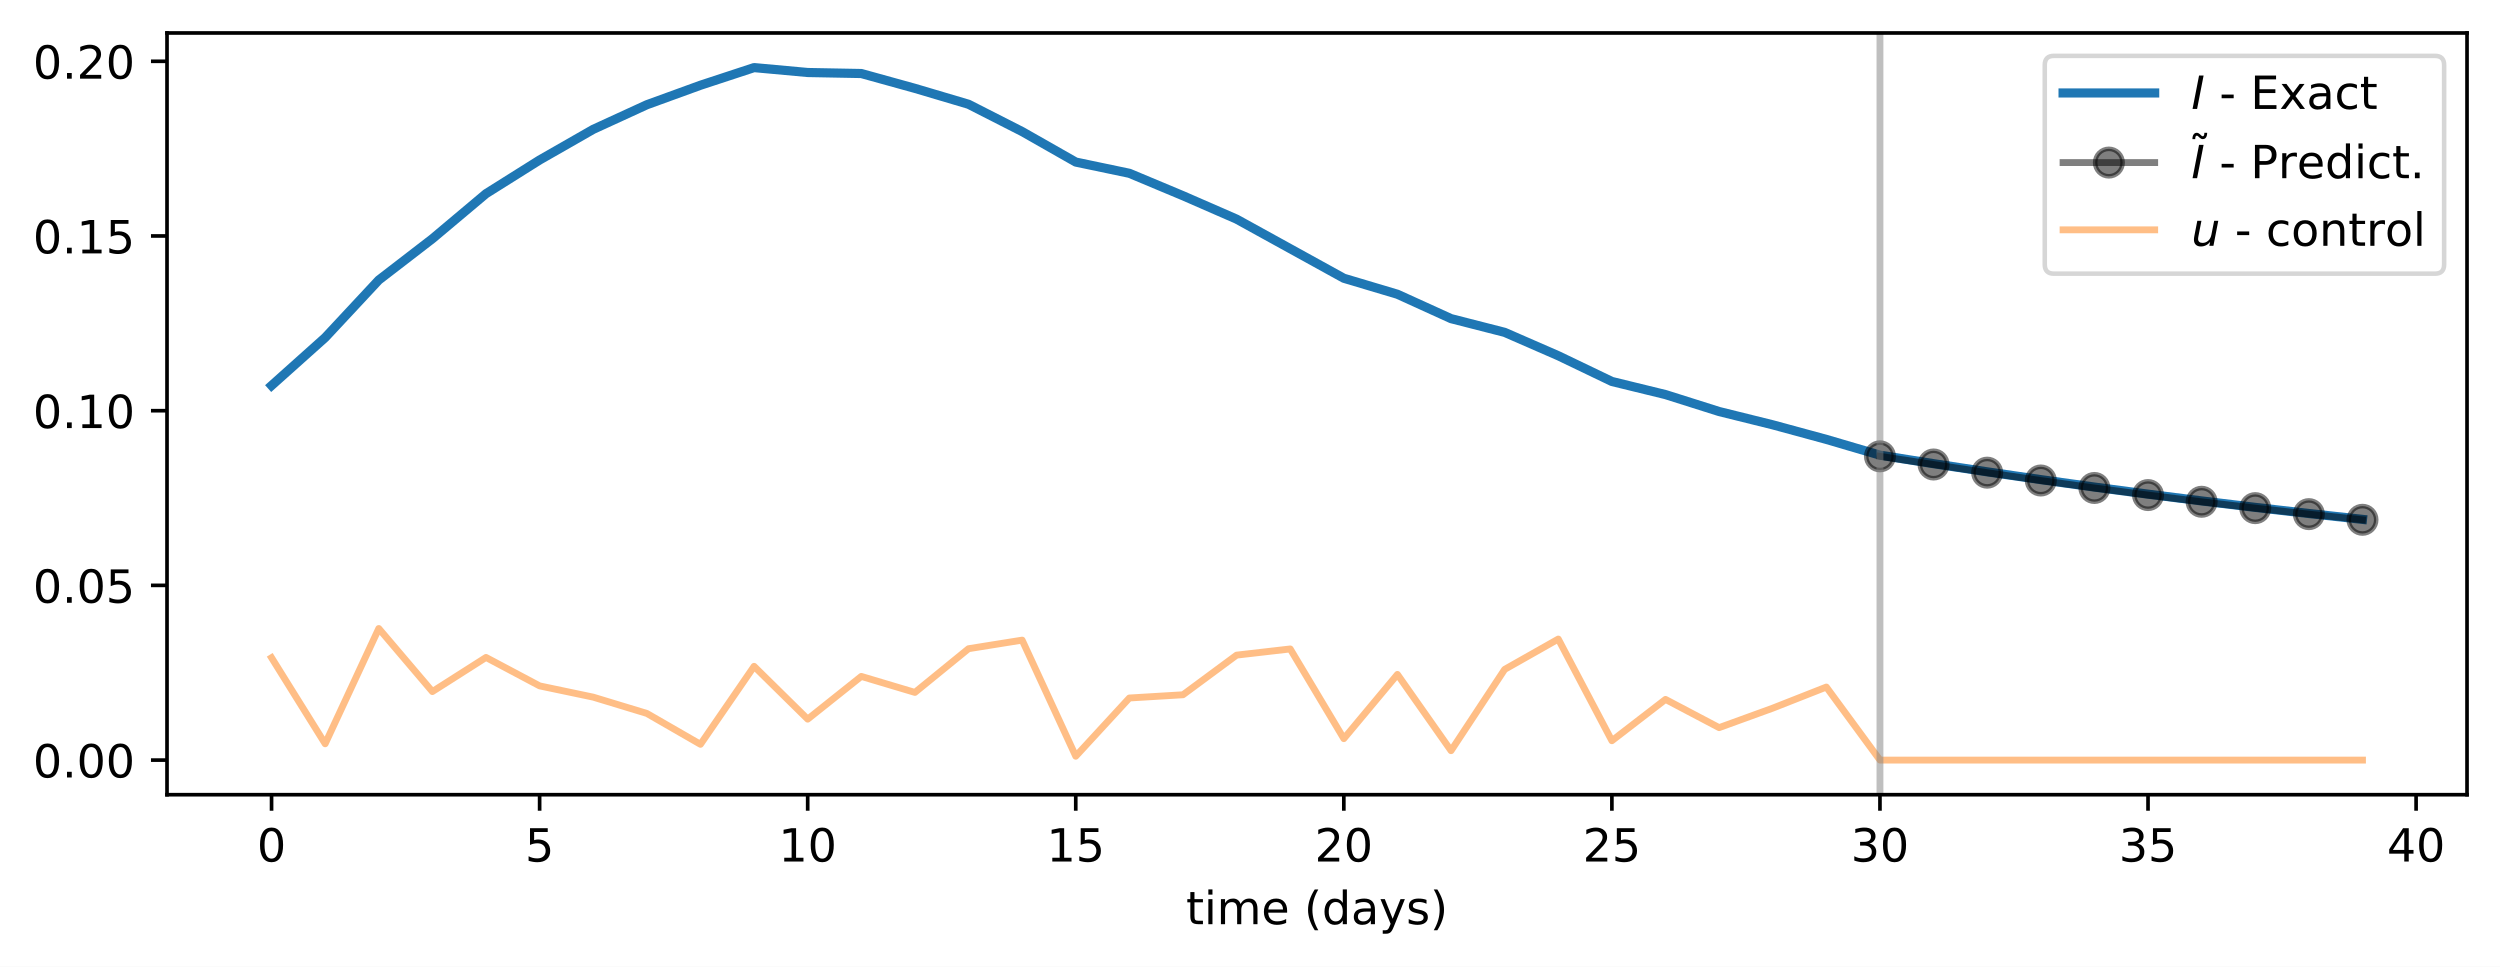
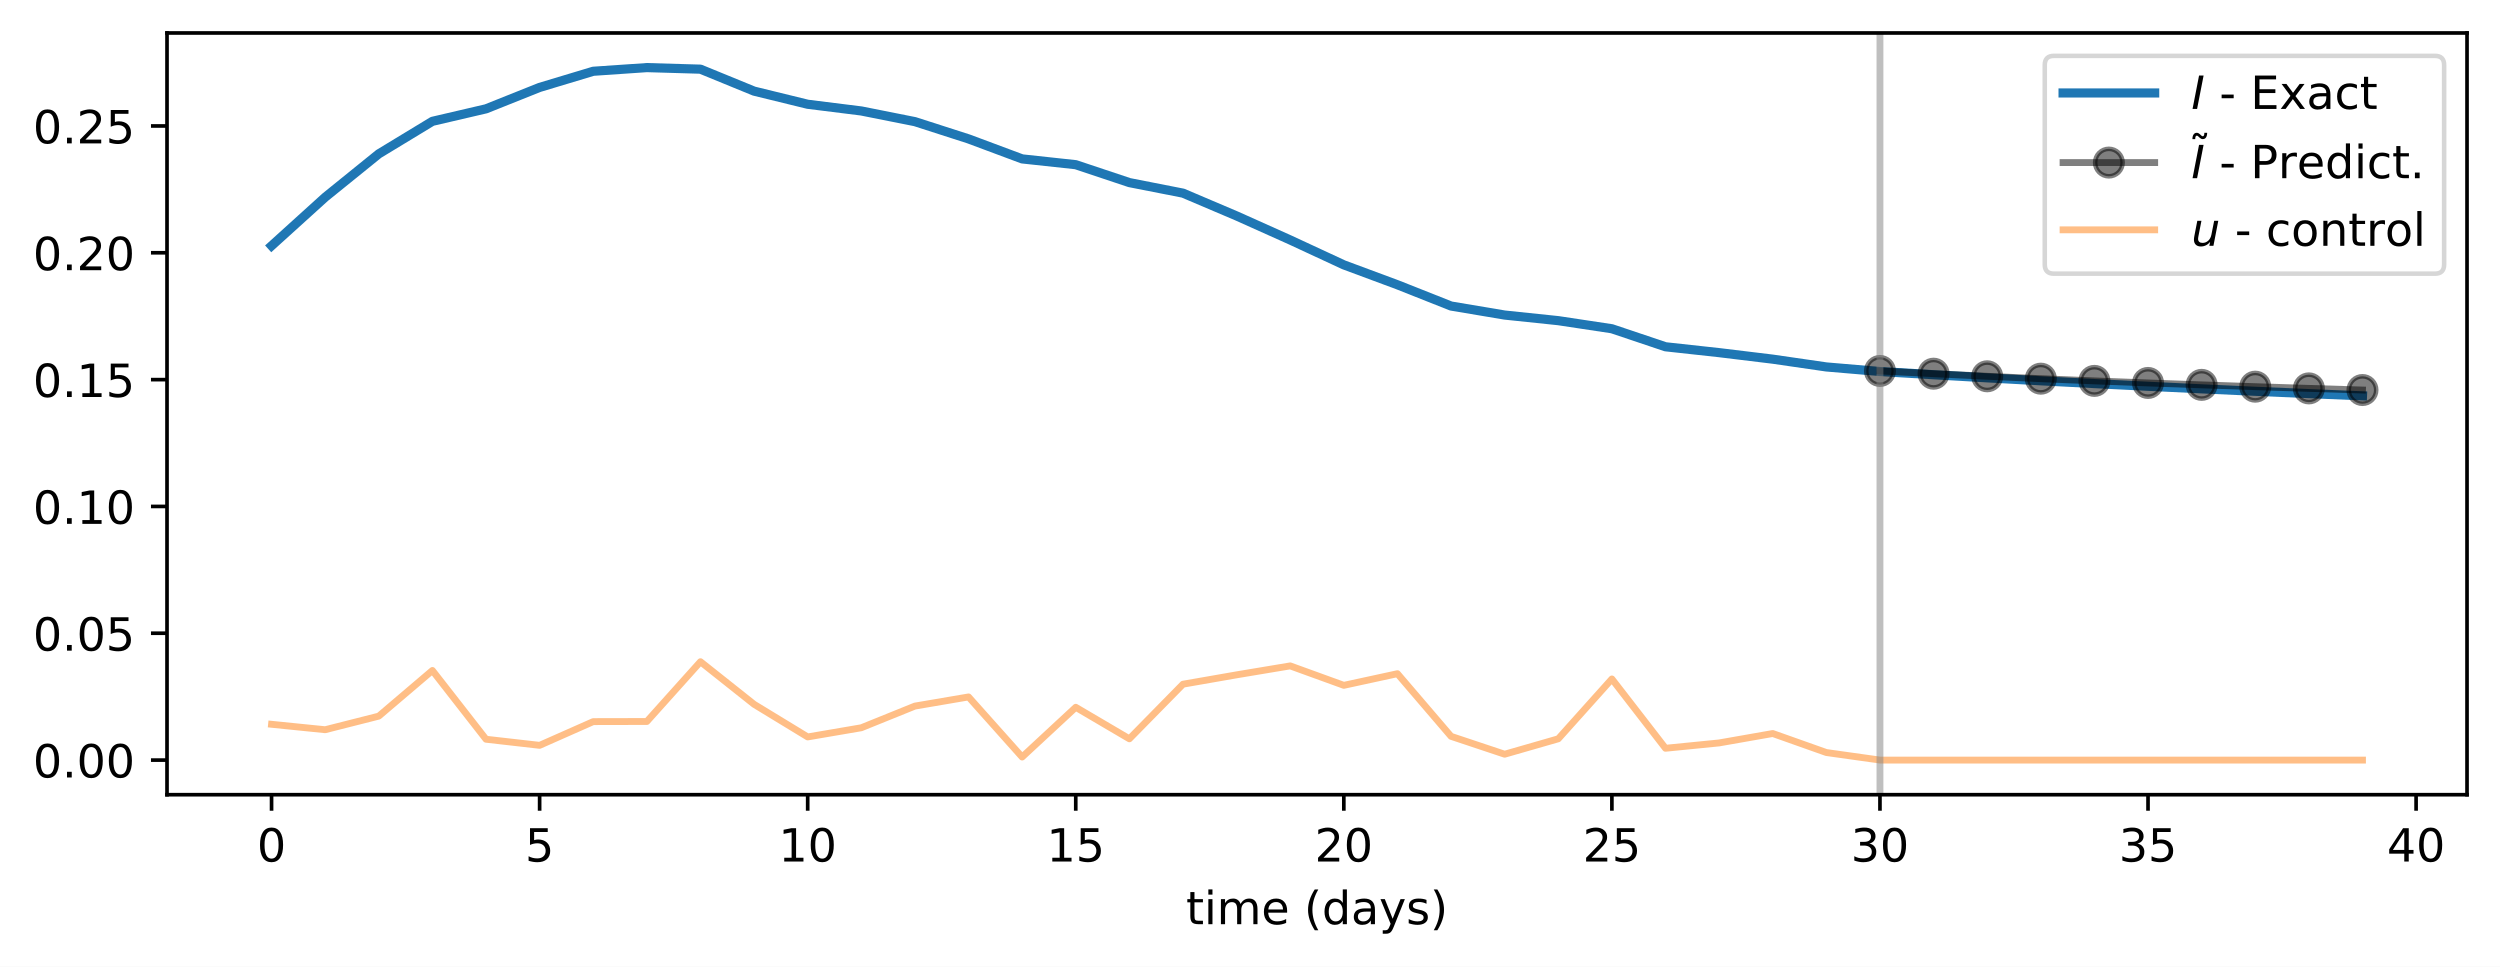
<svg xmlns="http://www.w3.org/2000/svg" xmlns:xlink="http://www.w3.org/1999/xlink" width="545.866pt" height="211.076pt" viewBox="0 0 545.866 211.076" version="1.1">
  <defs>
    <style type="text/css">*{stroke-linejoin: round; stroke-linecap: butt}</style>
  </defs>
  <g id="figure_1">
    <g id="patch_1">
      <path d="M 0 211.076  L 545.866 211.076  L 545.866 0  L 0 0  z " style="fill: #ffffff" />
    </g>
    <g id="axes_1">
      <g id="patch_2">
        <path d="M 36.466 173.52  L 538.666 173.52  L 538.666 7.2  L 36.466 7.2  z " style="fill: #ffffff" />
      </g>
      <g id="matplotlib.axis_1">
        <g id="xtick_1">
          <g id="line2d_1">
            <defs>
-               <path id="m38fe700d56" d="M 0 0  L 0 3.5  " style="stroke: #000000; stroke-width: 0.8" />
-             </defs>
-             <g>
-               <use xlink:href="#m38fe700d56" x="59.293" y="173.52" style="stroke: #000000; stroke-width: 0.8" />
+               <path id="mcc7c2ab231" d="M 0 0  L 0 3.5  " style="stroke: #000000; stroke-width: 0.8" />
+             </defs>
+             <g>
+               <use xlink:href="#mcc7c2ab231" x="59.293" y="173.52" style="stroke: #000000; stroke-width: 0.8" />
            </g>
          </g>
          <g id="text_1">
            <g transform="translate(56.11165 188.1184) scale(0.1 -0.1)">
              <defs>
                <path id="DejaVuSans-30" d="M 2034 4250  Q 1547 4250 1301 3770  Q 1056 3291 1056 2328  Q 1056 1369 1301 889  Q 1547 409 2034 409  Q 2525 409 2770 889  Q 3016 1369 3016 2328  Q 3016 3291 2770 3770  Q 2525 4250 2034 4250  z M 2034 4750  Q 2819 4750 3233 4129  Q 3647 3509 3647 2328  Q 3647 1150 3233 529  Q 2819 -91 2034 -91  Q 1250 -91 836 529  Q 422 1150 422 2328  Q 422 3509 836 4129  Q 1250 4750 2034 4750  z " transform="scale(0.015625)" />
              </defs>
              <use xlink:href="#DejaVuSans-30" />
            </g>
          </g>
        </g>
        <g id="xtick_2">
          <g id="line2d_2">
            <g>
-               <use xlink:href="#m38fe700d56" x="117.824" y="173.52" style="stroke: #000000; stroke-width: 0.8" />
+               <use xlink:href="#mcc7c2ab231" x="117.824" y="173.52" style="stroke: #000000; stroke-width: 0.8" />
            </g>
          </g>
          <g id="text_2">
            <g transform="translate(114.6431 188.1184) scale(0.1 -0.1)">
              <defs>
                <path id="DejaVuSans-35" d="M 691 4666  L 3169 4666  L 3169 4134  L 1269 4134  L 1269 2991  Q 1406 3038 1543 3061  Q 1681 3084 1819 3084  Q 2600 3084 3056 2656  Q 3513 2228 3513 1497  Q 3513 744 3044 326  Q 2575 -91 1722 -91  Q 1428 -91 1123 -41  Q 819 9 494 109  L 494 744  Q 775 591 1075 516  Q 1375 441 1709 441  Q 2250 441 2565 725  Q 2881 1009 2881 1497  Q 2881 1984 2565 2268  Q 2250 2553 1709 2553  Q 1456 2553 1204 2497  Q 953 2441 691 2322  L 691 4666  z " transform="scale(0.015625)" />
              </defs>
              <use xlink:href="#DejaVuSans-35" />
            </g>
          </g>
        </g>
        <g id="xtick_3">
          <g id="line2d_3">
            <g>
-               <use xlink:href="#m38fe700d56" x="176.356" y="173.52" style="stroke: #000000; stroke-width: 0.8" />
+               <use xlink:href="#mcc7c2ab231" x="176.356" y="173.52" style="stroke: #000000; stroke-width: 0.8" />
            </g>
          </g>
          <g id="text_3">
            <g transform="translate(169.9933 188.1184) scale(0.1 -0.1)">
              <defs>
                <path id="DejaVuSans-31" d="M 794 531  L 1825 531  L 1825 4091  L 703 3866  L 703 4441  L 1819 4666  L 2450 4666  L 2450 531  L 3481 531  L 3481 0  L 794 0  L 794 531  z " transform="scale(0.015625)" />
              </defs>
              <use xlink:href="#DejaVuSans-31" />
              <use xlink:href="#DejaVuSans-30" x="63.623" />
            </g>
          </g>
        </g>
        <g id="xtick_4">
          <g id="line2d_4">
            <g>
-               <use xlink:href="#m38fe700d56" x="234.887" y="173.52" style="stroke: #000000; stroke-width: 0.8" />
+               <use xlink:href="#mcc7c2ab231" x="234.887" y="173.52" style="stroke: #000000; stroke-width: 0.8" />
            </g>
          </g>
          <g id="text_4">
            <g transform="translate(228.5248 188.1184) scale(0.1 -0.1)">
              <use xlink:href="#DejaVuSans-31" />
              <use xlink:href="#DejaVuSans-35" x="63.623" />
            </g>
          </g>
        </g>
        <g id="xtick_5">
          <g id="line2d_5">
            <g>
-               <use xlink:href="#m38fe700d56" x="293.419" y="173.52" style="stroke: #000000; stroke-width: 0.8" />
+               <use xlink:href="#mcc7c2ab231" x="293.419" y="173.52" style="stroke: #000000; stroke-width: 0.8" />
            </g>
          </g>
          <g id="text_5">
            <g transform="translate(287.0563 188.1184) scale(0.1 -0.1)">
              <defs>
                <path id="DejaVuSans-32" d="M 1228 531  L 3431 531  L 3431 0  L 469 0  L 469 531  Q 828 903 1448 1529  Q 2069 2156 2228 2338  Q 2531 2678 2651 2914  Q 2772 3150 2772 3378  Q 2772 3750 2511 3984  Q 2250 4219 1831 4219  Q 1534 4219 1204 4116  Q 875 4013 500 3803  L 500 4441  Q 881 4594 1212 4672  Q 1544 4750 1819 4750  Q 2544 4750 2975 4387  Q 3406 4025 3406 3419  Q 3406 3131 3298 2873  Q 3191 2616 2906 2266  Q 2828 2175 2409 1742  Q 1991 1309 1228 531  z " transform="scale(0.015625)" />
              </defs>
              <use xlink:href="#DejaVuSans-32" />
              <use xlink:href="#DejaVuSans-30" x="63.623" />
            </g>
          </g>
        </g>
        <g id="xtick_6">
          <g id="line2d_6">
            <g>
-               <use xlink:href="#m38fe700d56" x="351.95" y="173.52" style="stroke: #000000; stroke-width: 0.8" />
+               <use xlink:href="#mcc7c2ab231" x="351.95" y="173.52" style="stroke: #000000; stroke-width: 0.8" />
            </g>
          </g>
          <g id="text_6">
            <g transform="translate(345.5877 188.1184) scale(0.1 -0.1)">
              <use xlink:href="#DejaVuSans-32" />
              <use xlink:href="#DejaVuSans-35" x="63.623" />
            </g>
          </g>
        </g>
        <g id="xtick_7">
          <g id="line2d_7">
            <g>
-               <use xlink:href="#m38fe700d56" x="410.482" y="173.52" style="stroke: #000000; stroke-width: 0.8" />
+               <use xlink:href="#mcc7c2ab231" x="410.482" y="173.52" style="stroke: #000000; stroke-width: 0.8" />
            </g>
          </g>
          <g id="text_7">
            <g transform="translate(404.1192 188.1184) scale(0.1 -0.1)">
              <defs>
                <path id="DejaVuSans-33" d="M 2597 2516  Q 3050 2419 3304 2112  Q 3559 1806 3559 1356  Q 3559 666 3084 287  Q 2609 -91 1734 -91  Q 1441 -91 1130 -33  Q 819 25 488 141  L 488 750  Q 750 597 1062 519  Q 1375 441 1716 441  Q 2309 441 2620 675  Q 2931 909 2931 1356  Q 2931 1769 2642 2001  Q 2353 2234 1838 2234  L 1294 2234  L 1294 2753  L 1863 2753  Q 2328 2753 2575 2939  Q 2822 3125 2822 3475  Q 2822 3834 2567 4026  Q 2313 4219 1838 4219  Q 1578 4219 1281 4162  Q 984 4106 628 3988  L 628 4550  Q 988 4650 1302 4700  Q 1616 4750 1894 4750  Q 2613 4750 3031 4423  Q 3450 4097 3450 3541  Q 3450 3153 3228 2886  Q 3006 2619 2597 2516  z " transform="scale(0.015625)" />
              </defs>
              <use xlink:href="#DejaVuSans-33" />
              <use xlink:href="#DejaVuSans-30" x="63.623" />
            </g>
          </g>
        </g>
        <g id="xtick_8">
          <g id="line2d_8">
            <g>
-               <use xlink:href="#m38fe700d56" x="469.013" y="173.52" style="stroke: #000000; stroke-width: 0.8" />
+               <use xlink:href="#mcc7c2ab231" x="469.013" y="173.52" style="stroke: #000000; stroke-width: 0.8" />
            </g>
          </g>
          <g id="text_8">
            <g transform="translate(462.6507 188.1184) scale(0.1 -0.1)">
              <use xlink:href="#DejaVuSans-33" />
              <use xlink:href="#DejaVuSans-35" x="63.623" />
            </g>
          </g>
        </g>
        <g id="xtick_9">
          <g id="line2d_9">
            <g>
-               <use xlink:href="#m38fe700d56" x="527.545" y="173.52" style="stroke: #000000; stroke-width: 0.8" />
+               <use xlink:href="#mcc7c2ab231" x="527.545" y="173.52" style="stroke: #000000; stroke-width: 0.8" />
            </g>
          </g>
          <g id="text_9">
            <g transform="translate(521.1821 188.1184) scale(0.1 -0.1)">
              <defs>
                <path id="DejaVuSans-34" d="M 2419 4116  L 825 1625  L 2419 1625  L 2419 4116  z M 2253 4666  L 3047 4666  L 3047 1625  L 3713 1625  L 3713 1100  L 3047 1100  L 3047 0  L 2419 0  L 2419 1100  L 313 1100  L 313 1709  L 2253 4666  z " transform="scale(0.015625)" />
              </defs>
              <use xlink:href="#DejaVuSans-34" />
              <use xlink:href="#DejaVuSans-30" x="63.623" />
            </g>
          </g>
        </g>
        <g id="text_10">
          <g transform="translate(258.9766 201.7966) scale(0.1 -0.1)">
            <defs>
              <path id="DejaVuSans-74" d="M 1172 4494  L 1172 3500  L 2356 3500  L 2356 3053  L 1172 3053  L 1172 1153  Q 1172 725 1289 603  Q 1406 481 1766 481  L 2356 481  L 2356 0  L 1766 0  Q 1100 0 847 248  Q 594 497 594 1153  L 594 3053  L 172 3053  L 172 3500  L 594 3500  L 594 4494  L 1172 4494  z " transform="scale(0.015625)" />
              <path id="DejaVuSans-69" d="M 603 3500  L 1178 3500  L 1178 0  L 603 0  L 603 3500  z M 603 4863  L 1178 4863  L 1178 4134  L 603 4134  L 603 4863  z " transform="scale(0.015625)" />
              <path id="DejaVuSans-6d" d="M 3328 2828  Q 3544 3216 3844 3400  Q 4144 3584 4550 3584  Q 5097 3584 5394 3201  Q 5691 2819 5691 2113  L 5691 0  L 5113 0  L 5113 2094  Q 5113 2597 4934 2840  Q 4756 3084 4391 3084  Q 3944 3084 3684 2787  Q 3425 2491 3425 1978  L 3425 0  L 2847 0  L 2847 2094  Q 2847 2600 2669 2842  Q 2491 3084 2119 3084  Q 1678 3084 1418 2786  Q 1159 2488 1159 1978  L 1159 0  L 581 0  L 581 3500  L 1159 3500  L 1159 2956  Q 1356 3278 1631 3431  Q 1906 3584 2284 3584  Q 2666 3584 2933 3390  Q 3200 3197 3328 2828  z " transform="scale(0.015625)" />
              <path id="DejaVuSans-65" d="M 3597 1894  L 3597 1613  L 953 1613  Q 991 1019 1311 708  Q 1631 397 2203 397  Q 2534 397 2845 478  Q 3156 559 3463 722  L 3463 178  Q 3153 47 2828 -22  Q 2503 -91 2169 -91  Q 1331 -91 842 396  Q 353 884 353 1716  Q 353 2575 817 3079  Q 1281 3584 2069 3584  Q 2775 3584 3186 3129  Q 3597 2675 3597 1894  z M 3022 2063  Q 3016 2534 2758 2815  Q 2500 3097 2075 3097  Q 1594 3097 1305 2825  Q 1016 2553 972 2059  L 3022 2063  z " transform="scale(0.015625)" />
              <path id="DejaVuSans-20" transform="scale(0.015625)" />
              <path id="DejaVuSans-28" d="M 1984 4856  Q 1566 4138 1362 3434  Q 1159 2731 1159 2009  Q 1159 1288 1364 580  Q 1569 -128 1984 -844  L 1484 -844  Q 1016 -109 783 600  Q 550 1309 550 2009  Q 550 2706 781 3412  Q 1013 4119 1484 4856  L 1984 4856  z " transform="scale(0.015625)" />
              <path id="DejaVuSans-64" d="M 2906 2969  L 2906 4863  L 3481 4863  L 3481 0  L 2906 0  L 2906 525  Q 2725 213 2448 61  Q 2172 -91 1784 -91  Q 1150 -91 751 415  Q 353 922 353 1747  Q 353 2572 751 3078  Q 1150 3584 1784 3584  Q 2172 3584 2448 3432  Q 2725 3281 2906 2969  z M 947 1747  Q 947 1113 1208 752  Q 1469 391 1925 391  Q 2381 391 2643 752  Q 2906 1113 2906 1747  Q 2906 2381 2643 2742  Q 2381 3103 1925 3103  Q 1469 3103 1208 2742  Q 947 2381 947 1747  z " transform="scale(0.015625)" />
              <path id="DejaVuSans-61" d="M 2194 1759  Q 1497 1759 1228 1600  Q 959 1441 959 1056  Q 959 750 1161 570  Q 1363 391 1709 391  Q 2188 391 2477 730  Q 2766 1069 2766 1631  L 2766 1759  L 2194 1759  z M 3341 1997  L 3341 0  L 2766 0  L 2766 531  Q 2569 213 2275 61  Q 1981 -91 1556 -91  Q 1019 -91 701 211  Q 384 513 384 1019  Q 384 1609 779 1909  Q 1175 2209 1959 2209  L 2766 2209  L 2766 2266  Q 2766 2663 2505 2880  Q 2244 3097 1772 3097  Q 1472 3097 1187 3025  Q 903 2953 641 2809  L 641 3341  Q 956 3463 1253 3523  Q 1550 3584 1831 3584  Q 2591 3584 2966 3190  Q 3341 2797 3341 1997  z " transform="scale(0.015625)" />
              <path id="DejaVuSans-79" d="M 2059 -325  Q 1816 -950 1584 -1140  Q 1353 -1331 966 -1331  L 506 -1331  L 506 -850  L 844 -850  Q 1081 -850 1212 -737  Q 1344 -625 1503 -206  L 1606 56  L 191 3500  L 800 3500  L 1894 763  L 2988 3500  L 3597 3500  L 2059 -325  z " transform="scale(0.015625)" />
              <path id="DejaVuSans-73" d="M 2834 3397  L 2834 2853  Q 2591 2978 2328 3040  Q 2066 3103 1784 3103  Q 1356 3103 1142 2972  Q 928 2841 928 2578  Q 928 2378 1081 2264  Q 1234 2150 1697 2047  L 1894 2003  Q 2506 1872 2764 1633  Q 3022 1394 3022 966  Q 3022 478 2636 193  Q 2250 -91 1575 -91  Q 1294 -91 989 -36  Q 684 19 347 128  L 347 722  Q 666 556 975 473  Q 1284 391 1588 391  Q 1994 391 2212 530  Q 2431 669 2431 922  Q 2431 1156 2273 1281  Q 2116 1406 1581 1522  L 1381 1569  Q 847 1681 609 1914  Q 372 2147 372 2553  Q 372 3047 722 3315  Q 1072 3584 1716 3584  Q 2034 3584 2315 3537  Q 2597 3491 2834 3397  z " transform="scale(0.015625)" />
              <path id="DejaVuSans-29" d="M 513 4856  L 1013 4856  Q 1481 4119 1714 3412  Q 1947 2706 1947 2009  Q 1947 1309 1714 600  Q 1481 -109 1013 -844  L 513 -844  Q 928 -128 1133 580  Q 1338 1288 1338 2009  Q 1338 2731 1133 3434  Q 928 4138 513 4856  z " transform="scale(0.015625)" />
            </defs>
            <use xlink:href="#DejaVuSans-74" />
            <use xlink:href="#DejaVuSans-69" x="39.209" />
            <use xlink:href="#DejaVuSans-6d" x="66.992" />
            <use xlink:href="#DejaVuSans-65" x="164.404" />
            <use xlink:href="#DejaVuSans-20" x="225.928" />
            <use xlink:href="#DejaVuSans-28" x="257.715" />
            <use xlink:href="#DejaVuSans-64" x="296.729" />
            <use xlink:href="#DejaVuSans-61" x="360.205" />
            <use xlink:href="#DejaVuSans-79" x="421.484" />
            <use xlink:href="#DejaVuSans-73" x="480.664" />
            <use xlink:href="#DejaVuSans-29" x="532.764" />
          </g>
        </g>
      </g>
      <g id="matplotlib.axis_2">
        <g id="ytick_1">
          <g id="line2d_10">
            <defs>
-               <path id="m50265e784d" d="M 0 0  L -3.5 0  " style="stroke: #000000; stroke-width: 0.8" />
-             </defs>
-             <g>
-               <use xlink:href="#m50265e784d" x="36.466" y="165.96" style="stroke: #000000; stroke-width: 0.8" />
+               <path id="m42c2dcf21f" d="M 0 0  L -3.5 0  " style="stroke: #000000; stroke-width: 0.8" />
+             </defs>
+             <g>
+               <use xlink:href="#m42c2dcf21f" x="36.466" y="165.96" style="stroke: #000000; stroke-width: 0.8" />
            </g>
          </g>
          <g id="text_11">
            <g transform="translate(7.2 169.7592) scale(0.1 -0.1)">
              <defs>
                <path id="DejaVuSans-2e" d="M 684 794  L 1344 794  L 1344 0  L 684 0  L 684 794  z " transform="scale(0.015625)" />
              </defs>
              <use xlink:href="#DejaVuSans-30" />
              <use xlink:href="#DejaVuSans-2e" x="63.623" />
              <use xlink:href="#DejaVuSans-30" x="95.41" />
              <use xlink:href="#DejaVuSans-30" x="159.033" />
            </g>
          </g>
        </g>
        <g id="ytick_2">
          <g id="line2d_11">
            <g>
-               <use xlink:href="#m50265e784d" x="36.466" y="127.815" style="stroke: #000000; stroke-width: 0.8" />
+               <use xlink:href="#m42c2dcf21f" x="36.466" y="138.269" style="stroke: #000000; stroke-width: 0.8" />
            </g>
          </g>
          <g id="text_12">
-             <g transform="translate(7.2 131.6146) scale(0.1 -0.1)">
+             <g transform="translate(7.2 142.0684) scale(0.1 -0.1)">
              <use xlink:href="#DejaVuSans-30" />
              <use xlink:href="#DejaVuSans-2e" x="63.623" />
              <use xlink:href="#DejaVuSans-30" x="95.41" />
              <use xlink:href="#DejaVuSans-35" x="159.033" />
            </g>
          </g>
        </g>
        <g id="ytick_3">
          <g id="line2d_12">
            <g>
-               <use xlink:href="#m50265e784d" x="36.466" y="89.671" style="stroke: #000000; stroke-width: 0.8" />
+               <use xlink:href="#m42c2dcf21f" x="36.466" y="110.578" style="stroke: #000000; stroke-width: 0.8" />
            </g>
          </g>
          <g id="text_13">
-             <g transform="translate(7.2 93.47005) scale(0.1 -0.1)">
+             <g transform="translate(7.2 114.3775) scale(0.1 -0.1)">
              <use xlink:href="#DejaVuSans-30" />
              <use xlink:href="#DejaVuSans-2e" x="63.623" />
              <use xlink:href="#DejaVuSans-31" x="95.41" />
              <use xlink:href="#DejaVuSans-30" x="159.033" />
            </g>
          </g>
        </g>
        <g id="ytick_4">
          <g id="line2d_13">
            <g>
-               <use xlink:href="#m50265e784d" x="36.466" y="51.526" style="stroke: #000000; stroke-width: 0.8" />
+               <use xlink:href="#m42c2dcf21f" x="36.466" y="82.887" style="stroke: #000000; stroke-width: 0.8" />
            </g>
          </g>
          <g id="text_14">
-             <g transform="translate(7.2 55.32547) scale(0.1 -0.1)">
+             <g transform="translate(7.2 86.68668) scale(0.1 -0.1)">
              <use xlink:href="#DejaVuSans-30" />
              <use xlink:href="#DejaVuSans-2e" x="63.623" />
              <use xlink:href="#DejaVuSans-31" x="95.41" />
              <use xlink:href="#DejaVuSans-35" x="159.033" />
            </g>
          </g>
        </g>
        <g id="ytick_5">
          <g id="line2d_14">
            <g>
-               <use xlink:href="#m50265e784d" x="36.466" y="13.382" style="stroke: #000000; stroke-width: 0.8" />
+               <use xlink:href="#m42c2dcf21f" x="36.466" y="55.197" style="stroke: #000000; stroke-width: 0.8" />
            </g>
          </g>
          <g id="text_15">
-             <g transform="translate(7.2 17.18088) scale(0.1 -0.1)">
+             <g transform="translate(7.2 58.99584) scale(0.1 -0.1)">
              <use xlink:href="#DejaVuSans-30" />
              <use xlink:href="#DejaVuSans-2e" x="63.623" />
              <use xlink:href="#DejaVuSans-32" x="95.41" />
              <use xlink:href="#DejaVuSans-30" x="159.033" />
            </g>
          </g>
        </g>
-       </g>
-       <g id="line2d_15">
-         <path d="M 59.293 84.181  L 70.999 73.709  L 82.705 61.148  L 94.412 52.128  L 106.118 42.29  L 117.824 34.935  L 129.531 28.241  L 141.237 22.868  L 152.943 18.612  L 164.65 14.76  L 176.356 15.832  L 188.062 16.053  L 199.768 19.294  L 211.475 22.767  L 223.181 28.727  L 234.887 35.385  L 246.594 37.84  L 258.3 42.74  L 270.006 47.849  L 281.712 54.301  L 293.419 60.756  L 305.125 64.249  L 316.831 69.573  L 328.538 72.569  L 340.244 77.678  L 351.95 83.295  L 363.657 86.156  L 375.363 89.856  L 387.069 92.758  L 398.775 95.94  L 410.482 99.385  L 422.188 101.244  L 433.894 103.023  L 445.601 104.724  L 457.307 106.348  L 469.013 107.898  L 480.719 109.376  L 492.426 110.785  L 504.132 112.127  L 515.838 113.404  " clip-path="url(#p55c71fbd4d)" style="fill: none; stroke: #1f77b4; stroke-width: 2; stroke-linecap: square" />
+         <g id="ytick_6">
+           <g id="line2d_15">
+             <g>
+               <use xlink:href="#m42c2dcf21f" x="36.466" y="27.506" style="stroke: #000000; stroke-width: 0.8" />
+             </g>
+           </g>
+           <g id="text_16">
+             <g transform="translate(7.2 31.30499) scale(0.1 -0.1)">
+               <use xlink:href="#DejaVuSans-30" />
+               <use xlink:href="#DejaVuSans-2e" x="63.623" />
+               <use xlink:href="#DejaVuSans-32" x="95.41" />
+               <use xlink:href="#DejaVuSans-35" x="159.033" />
+             </g>
+           </g>
+         </g>
      </g>
      <g id="line2d_16">
-         <path d="M 410.482 99.636  L 422.188 101.421  L 433.894 103.205  L 445.601 104.917  L 457.307 106.548  L 469.013 108.096  L 480.719 109.562  L 492.426 110.949  L 504.132 112.259  L 515.838 113.496  " clip-path="url(#p55c71fbd4d)" style="fill: none; stroke: #000000; stroke-opacity: 0.5; stroke-width: 1.5; stroke-linecap: square" />
+         <path d="M 59.293 53.664  L 70.999 43.063  L 82.705 33.594  L 94.412 26.491  L 106.118 23.761  L 117.824 19.086  L 129.531 15.561  L 141.237 14.76  L 152.943 15.103  L 164.65 19.898  L 176.356 22.765  L 188.062 24.228  L 199.768 26.561  L 211.475 30.329  L 223.181 34.695  L 234.887 35.961  L 246.594 39.87  L 258.3 42.172  L 270.006 47.149  L 281.712 52.399  L 293.419 57.833  L 305.125 62.181  L 316.831 66.821  L 328.538 68.79  L 340.244 70.014  L 351.95 71.782  L 363.657 75.717  L 375.363 76.998  L 387.069 78.421  L 398.775 80.121  L 410.482 81.117  L 422.188 81.823  L 433.894 82.497  L 445.601 83.141  L 457.307 83.755  L 469.013 84.341  L 480.719 84.901  L 492.426 85.435  L 504.132 85.944  L 515.838 86.43  " clip-path="url(#p27b03e51e6)" style="fill: none; stroke: #1f77b4; stroke-width: 2; stroke-linecap: square" />
+       </g>
+       <g id="line2d_17">
+         <path d="M 410.482 80.997  L 422.188 81.597  L 433.894 82.161  L 445.601 82.683  L 457.307 83.167  L 469.013 83.616  L 480.719 84.035  L 492.426 84.429  L 504.132 84.803  L 515.838 85.161  " clip-path="url(#p27b03e51e6)" style="fill: none; stroke: #000000; stroke-opacity: 0.5; stroke-width: 1.5; stroke-linecap: square" />
        <defs>
-           <path id="m9da461f9f8" d="M 0 3  C 0.796 3 1.559 2.684 2.121 2.121  C 2.684 1.559 3 0.796 3 0  C 3 -0.796 2.684 -1.559 2.121 -2.121  C 1.559 -2.684 0.796 -3 0 -3  C -0.796 -3 -1.559 -2.684 -2.121 -2.121  C -2.684 -1.559 -3 -0.796 -3 0  C -3 0.796 -2.684 1.559 -2.121 2.121  C -1.559 2.684 -0.796 3 0 3  z " style="stroke: #000000; stroke-opacity: 0.5" />
+           <path id="m873ed96dbc" d="M 0 3  C 0.796 3 1.559 2.684 2.121 2.121  C 2.684 1.559 3 0.796 3 0  C 3 -0.796 2.684 -1.559 2.121 -2.121  C 1.559 -2.684 0.796 -3 0 -3  C -0.796 -3 -1.559 -2.684 -2.121 -2.121  C -2.684 -1.559 -3 -0.796 -3 0  C -3 0.796 -2.684 1.559 -2.121 2.121  C -1.559 2.684 -0.796 3 0 3  z " style="stroke: #000000; stroke-opacity: 0.5" />
        </defs>
-         <g clip-path="url(#p55c71fbd4d)">
-           <use xlink:href="#m9da461f9f8" x="410.482" y="99.636" style="fill-opacity: 0.5; stroke: #000000; stroke-opacity: 0.5" />
-           <use xlink:href="#m9da461f9f8" x="422.188" y="101.421" style="fill-opacity: 0.5; stroke: #000000; stroke-opacity: 0.5" />
-           <use xlink:href="#m9da461f9f8" x="433.894" y="103.205" style="fill-opacity: 0.5; stroke: #000000; stroke-opacity: 0.5" />
-           <use xlink:href="#m9da461f9f8" x="445.601" y="104.917" style="fill-opacity: 0.5; stroke: #000000; stroke-opacity: 0.5" />
-           <use xlink:href="#m9da461f9f8" x="457.307" y="106.548" style="fill-opacity: 0.5; stroke: #000000; stroke-opacity: 0.5" />
-           <use xlink:href="#m9da461f9f8" x="469.013" y="108.096" style="fill-opacity: 0.5; stroke: #000000; stroke-opacity: 0.5" />
-           <use xlink:href="#m9da461f9f8" x="480.719" y="109.562" style="fill-opacity: 0.5; stroke: #000000; stroke-opacity: 0.5" />
-           <use xlink:href="#m9da461f9f8" x="492.426" y="110.949" style="fill-opacity: 0.5; stroke: #000000; stroke-opacity: 0.5" />
-           <use xlink:href="#m9da461f9f8" x="504.132" y="112.259" style="fill-opacity: 0.5; stroke: #000000; stroke-opacity: 0.5" />
-           <use xlink:href="#m9da461f9f8" x="515.838" y="113.496" style="fill-opacity: 0.5; stroke: #000000; stroke-opacity: 0.5" />
-         </g>
-       </g>
-       <g id="line2d_17">
-         <path d="M 59.293 143.609  L 70.999 162.399  L 82.705 137.233  L 94.412 151.002  L 106.118 143.548  L 117.824 149.761  L 129.531 152.219  L 141.237 155.774  L 152.943 162.517  L 164.65 145.492  L 176.356 157.022  L 188.062 147.691  L 199.768 151.186  L 211.475 141.644  L 223.181 139.768  L 234.887 165.119  L 246.594 152.406  L 258.3 151.699  L 270.006 143.046  L 281.712 141.696  L 293.419 161.28  L 305.125 147.256  L 316.831 163.908  L 328.538 146.159  L 340.244 139.536  L 351.95 161.735  L 363.657 152.712  L 375.363 158.877  L 387.069 154.623  L 398.775 150.015  L 410.482 165.96  L 422.188 165.96  L 433.894 165.96  L 445.601 165.96  L 457.307 165.96  L 469.013 165.96  L 480.719 165.96  L 492.426 165.96  L 504.132 165.96  L 515.838 165.96  " clip-path="url(#p55c71fbd4d)" style="fill: none; stroke: #ff7f0e; stroke-opacity: 0.5; stroke-width: 1.5; stroke-linecap: square" />
+         <g clip-path="url(#p27b03e51e6)">
+           <use xlink:href="#m873ed96dbc" x="410.482" y="80.997" style="fill-opacity: 0.5; stroke: #000000; stroke-opacity: 0.5" />
+           <use xlink:href="#m873ed96dbc" x="422.188" y="81.597" style="fill-opacity: 0.5; stroke: #000000; stroke-opacity: 0.5" />
+           <use xlink:href="#m873ed96dbc" x="433.894" y="82.161" style="fill-opacity: 0.5; stroke: #000000; stroke-opacity: 0.5" />
+           <use xlink:href="#m873ed96dbc" x="445.601" y="82.683" style="fill-opacity: 0.5; stroke: #000000; stroke-opacity: 0.5" />
+           <use xlink:href="#m873ed96dbc" x="457.307" y="83.167" style="fill-opacity: 0.5; stroke: #000000; stroke-opacity: 0.5" />
+           <use xlink:href="#m873ed96dbc" x="469.013" y="83.616" style="fill-opacity: 0.5; stroke: #000000; stroke-opacity: 0.5" />
+           <use xlink:href="#m873ed96dbc" x="480.719" y="84.035" style="fill-opacity: 0.5; stroke: #000000; stroke-opacity: 0.5" />
+           <use xlink:href="#m873ed96dbc" x="492.426" y="84.429" style="fill-opacity: 0.5; stroke: #000000; stroke-opacity: 0.5" />
+           <use xlink:href="#m873ed96dbc" x="504.132" y="84.803" style="fill-opacity: 0.5; stroke: #000000; stroke-opacity: 0.5" />
+           <use xlink:href="#m873ed96dbc" x="515.838" y="85.161" style="fill-opacity: 0.5; stroke: #000000; stroke-opacity: 0.5" />
+         </g>
      </g>
      <g id="line2d_18">
-         <path d="M 410.482 173.52  L 410.482 7.2  " clip-path="url(#p55c71fbd4d)" style="fill: none; stroke: #808080; stroke-opacity: 0.5; stroke-width: 1.5; stroke-linecap: square" />
+         <path d="M 59.293 158.146  L 70.999 159.333  L 82.705 156.363  L 94.412 146.398  L 106.118 161.408  L 117.824 162.742  L 129.531 157.561  L 141.237 157.535  L 152.943 144.484  L 164.65 153.78  L 176.356 160.908  L 188.062 158.904  L 199.768 154.171  L 211.475 152.173  L 223.181 165.293  L 234.887 154.434  L 246.594 161.317  L 258.3 149.393  L 270.006 147.349  L 281.712 145.394  L 293.419 149.641  L 305.125 147.098  L 316.831 160.775  L 328.538 164.682  L 340.244 161.314  L 351.95 148.252  L 363.657 163.383  L 375.363 162.217  L 387.069 160.159  L 398.775 164.312  L 410.482 165.96  L 422.188 165.96  L 433.894 165.96  L 445.601 165.96  L 457.307 165.96  L 469.013 165.96  L 480.719 165.96  L 492.426 165.96  L 504.132 165.96  L 515.838 165.96  " clip-path="url(#p27b03e51e6)" style="fill: none; stroke: #ff7f0e; stroke-opacity: 0.5; stroke-width: 1.5; stroke-linecap: square" />
+       </g>
+       <g id="line2d_19">
+         <path d="M 410.482 173.52  L 410.482 7.2  " clip-path="url(#p27b03e51e6)" style="fill: none; stroke: #808080; stroke-opacity: 0.5; stroke-width: 1.5; stroke-linecap: square" />
      </g>
      <g id="patch_3">
        <path d="M 36.466 173.52  L 36.466 7.2  " style="fill: none; stroke: #000000; stroke-width: 0.8; stroke-linejoin: miter; stroke-linecap: square" />
      </g>
      <g id="patch_4">
        <path d="M 538.666 173.52  L 538.666 7.2  " style="fill: none; stroke: #000000; stroke-width: 0.8; stroke-linejoin: miter; stroke-linecap: square" />
      </g>
      <g id="patch_5">
        <path d="M 36.466 173.52  L 538.666 173.52  " style="fill: none; stroke: #000000; stroke-width: 0.8; stroke-linejoin: miter; stroke-linecap: square" />
      </g>
      <g id="patch_6">
        <path d="M 36.466 7.2  L 538.666 7.2  " style="fill: none; stroke: #000000; stroke-width: 0.8; stroke-linejoin: miter; stroke-linecap: square" />
      </g>
      <g id="legend_1">
        <g id="patch_7">
          <path d="M 448.466 59.756  L 531.666 59.756  Q 533.666 59.756 533.666 57.756  L 533.666 14.2  Q 533.666 12.2 531.666 12.2  L 448.466 12.2  Q 446.466 12.2 446.466 14.2  L 446.466 57.756  Q 446.466 59.756 448.466 59.756  z " style="fill: #ffffff; opacity: 0.8; stroke: #cccccc; stroke-linejoin: miter" />
        </g>
-         <g id="line2d_19">
+         <g id="line2d_20">
          <path d="M 450.466 20.298  L 460.466 20.298  L 470.466 20.298  " style="fill: none; stroke: #1f77b4; stroke-width: 2; stroke-linecap: square" />
        </g>
-         <g id="text_16">
+         <g id="text_17">
          <g transform="translate(478.4656 23.79844) scale(0.1 -0.1)">
            <defs>
              <path id="DejaVuSans-Oblique-49" d="M 1081 4666  L 1716 4666  L 806 0  L 172 0  L 1081 4666  z " transform="scale(0.015625)" />
              <path id="DejaVuSans-2d" d="M 313 2009  L 1997 2009  L 1997 1497  L 313 1497  L 313 2009  z " transform="scale(0.015625)" />
              <path id="DejaVuSans-45" d="M 628 4666  L 3578 4666  L 3578 4134  L 1259 4134  L 1259 2753  L 3481 2753  L 3481 2222  L 1259 2222  L 1259 531  L 3634 531  L 3634 0  L 628 0  L 628 4666  z " transform="scale(0.015625)" />
              <path id="DejaVuSans-78" d="M 3513 3500  L 2247 1797  L 3578 0  L 2900 0  L 1881 1375  L 863 0  L 184 0  L 1544 1831  L 300 3500  L 978 3500  L 1906 2253  L 2834 3500  L 3513 3500  z " transform="scale(0.015625)" />
              <path id="DejaVuSans-63" d="M 3122 3366  L 3122 2828  Q 2878 2963 2633 3030  Q 2388 3097 2138 3097  Q 1578 3097 1268 2742  Q 959 2388 959 1747  Q 959 1106 1268 751  Q 1578 397 2138 397  Q 2388 397 2633 464  Q 2878 531 3122 666  L 3122 134  Q 2881 22 2623 -34  Q 2366 -91 2075 -91  Q 1284 -91 818 406  Q 353 903 353 1747  Q 353 2603 823 3093  Q 1294 3584 2113 3584  Q 2378 3584 2631 3529  Q 2884 3475 3122 3366  z " transform="scale(0.015625)" />
            </defs>
            <use xlink:href="#DejaVuSans-Oblique-49" transform="translate(0 0.09375)" />
            <use xlink:href="#DejaVuSans-20" transform="translate(29.49219 0.09375)" />
            <use xlink:href="#DejaVuSans-2d" transform="translate(61.2793 0.09375)" />
            <use xlink:href="#DejaVuSans-20" transform="translate(97.36328 0.09375)" />
            <use xlink:href="#DejaVuSans-45" transform="translate(129.1504 0.09375)" />
            <use xlink:href="#DejaVuSans-78" transform="translate(192.334 0.09375)" />
            <use xlink:href="#DejaVuSans-61" transform="translate(251.5137 0.09375)" />
            <use xlink:href="#DejaVuSans-63" transform="translate(312.793 0.09375)" />
            <use xlink:href="#DejaVuSans-74" transform="translate(367.7734 0.09375)" />
          </g>
        </g>
-         <g id="line2d_20">
+         <g id="line2d_21">
          <path d="M 450.466 35.498  L 460.466 35.498  L 470.466 35.498  " style="fill: none; stroke: #000000; stroke-opacity: 0.5; stroke-width: 1.5; stroke-linecap: square" />
          <g>
-             <use xlink:href="#m9da461f9f8" x="460.466" y="35.498" style="fill-opacity: 0.5; stroke: #000000; stroke-opacity: 0.5" />
-           </g>
-         </g>
-         <g id="text_17">
+             <use xlink:href="#m873ed96dbc" x="460.466" y="35.498" style="fill-opacity: 0.5; stroke: #000000; stroke-opacity: 0.5" />
+           </g>
+         </g>
+         <g id="text_18">
          <g transform="translate(478.4656 38.99844) scale(0.1 -0.1)">
            <defs>
              <path id="DejaVuSans-303" d="M -1619 4281  L -1797 4453  Q -1866 4516 -1917 4545  Q -1969 4575 -2009 4575  Q -2128 4575 -2184 4461  Q -2241 4347 -2247 4091  L -2638 4091  Q -2631 4513 -2472 4742  Q -2313 4972 -2028 4972  Q -1909 4972 -1809 4928  Q -1709 4884 -1594 4781  L -1416 4609  Q -1347 4547 -1295 4517  Q -1244 4488 -1203 4488  Q -1084 4488 -1028 4602  Q -972 4716 -966 4972  L -575 4972  Q -581 4550 -740 4320  Q -900 4091 -1184 4091  Q -1303 4091 -1403 4134  Q -1503 4178 -1619 4281  z " transform="scale(0.015625)" />
              <path id="DejaVuSans-50" d="M 1259 4147  L 1259 2394  L 2053 2394  Q 2494 2394 2734 2622  Q 2975 2850 2975 3272  Q 2975 3691 2734 3919  Q 2494 4147 2053 4147  L 1259 4147  z M 628 4666  L 2053 4666  Q 2838 4666 3239 4311  Q 3641 3956 3641 3272  Q 3641 2581 3239 2228  Q 2838 1875 2053 1875  L 1259 1875  L 1259 0  L 628 0  L 628 4666  z " transform="scale(0.015625)" />
              <path id="DejaVuSans-72" d="M 2631 2963  Q 2534 3019 2420 3045  Q 2306 3072 2169 3072  Q 1681 3072 1420 2755  Q 1159 2438 1159 1844  L 1159 0  L 581 0  L 581 3500  L 1159 3500  L 1159 2956  Q 1341 3275 1631 3429  Q 1922 3584 2338 3584  Q 2397 3584 2469 3576  Q 2541 3569 2628 3553  L 2631 2963  z " transform="scale(0.015625)" />
            </defs>
            <use xlink:href="#DejaVuSans-303" transform="translate(43.5918 22.3125)" />
            <use xlink:href="#DejaVuSans-Oblique-49" transform="translate(0 0.828125)" />
            <use xlink:href="#DejaVuSans-20" transform="translate(29.49219 0.828125)" />
            <use xlink:href="#DejaVuSans-2d" transform="translate(61.2793 0.828125)" />
            <use xlink:href="#DejaVuSans-20" transform="translate(97.36328 0.828125)" />
            <use xlink:href="#DejaVuSans-50" transform="translate(129.1504 0.828125)" />
            <use xlink:href="#DejaVuSans-72" transform="translate(189.4531 0.828125)" />
            <use xlink:href="#DejaVuSans-65" transform="translate(230.5664 0.828125)" />
            <use xlink:href="#DejaVuSans-64" transform="translate(292.0898 0.828125)" />
            <use xlink:href="#DejaVuSans-69" transform="translate(355.5664 0.828125)" />
            <use xlink:href="#DejaVuSans-63" transform="translate(383.3496 0.828125)" />
            <use xlink:href="#DejaVuSans-74" transform="translate(438.3301 0.828125)" />
            <use xlink:href="#DejaVuSans-2e" transform="translate(477.5391 0.828125)" />
          </g>
        </g>
-         <g id="line2d_21">
+         <g id="line2d_22">
          <path d="M 450.466 50.177  L 460.466 50.177  L 470.466 50.177  " style="fill: none; stroke: #ff7f0e; stroke-opacity: 0.5; stroke-width: 1.5; stroke-linecap: square" />
        </g>
-         <g id="text_18">
+         <g id="text_19">
          <g transform="translate(478.4656 53.67656) scale(0.1 -0.1)">
            <defs>
              <path id="DejaVuSans-Oblique-75" d="M 428 1388  L 838 3500  L 1416 3500  L 1006 1409  Q 975 1256 961 1147  Q 947 1038 947 966  Q 947 700 1109 554  Q 1272 409 1569 409  Q 2031 409 2368 721  Q 2706 1034 2809 1563  L 3194 3500  L 3769 3500  L 3091 0  L 2516 0  L 2631 550  Q 2388 244 2052 76  Q 1716 -91 1338 -91  Q 878 -91 622 161  Q 366 413 366 863  Q 366 956 381 1097  Q 397 1238 428 1388  z " transform="scale(0.015625)" />
              <path id="DejaVuSans-6f" d="M 1959 3097  Q 1497 3097 1228 2736  Q 959 2375 959 1747  Q 959 1119 1226 758  Q 1494 397 1959 397  Q 2419 397 2687 759  Q 2956 1122 2956 1747  Q 2956 2369 2687 2733  Q 2419 3097 1959 3097  z M 1959 3584  Q 2709 3584 3137 3096  Q 3566 2609 3566 1747  Q 3566 888 3137 398  Q 2709 -91 1959 -91  Q 1206 -91 779 398  Q 353 888 353 1747  Q 353 2609 779 3096  Q 1206 3584 1959 3584  z " transform="scale(0.015625)" />
              <path id="DejaVuSans-6e" d="M 3513 2113  L 3513 0  L 2938 0  L 2938 2094  Q 2938 2591 2744 2837  Q 2550 3084 2163 3084  Q 1697 3084 1428 2787  Q 1159 2491 1159 1978  L 1159 0  L 581 0  L 581 3500  L 1159 3500  L 1159 2956  Q 1366 3272 1645 3428  Q 1925 3584 2291 3584  Q 2894 3584 3203 3211  Q 3513 2838 3513 2113  z " transform="scale(0.015625)" />
              <path id="DejaVuSans-6c" d="M 603 4863  L 1178 4863  L 1178 0  L 603 0  L 603 4863  z " transform="scale(0.015625)" />
            </defs>
            <use xlink:href="#DejaVuSans-Oblique-75" transform="translate(0 0.015625)" />
            <use xlink:href="#DejaVuSans-20" transform="translate(63.37891 0.015625)" />
            <use xlink:href="#DejaVuSans-2d" transform="translate(95.16602 0.015625)" />
            <use xlink:href="#DejaVuSans-20" transform="translate(131.25 0.015625)" />
            <use xlink:href="#DejaVuSans-63" transform="translate(163.0371 0.015625)" />
            <use xlink:href="#DejaVuSans-6f" transform="translate(218.0176 0.015625)" />
            <use xlink:href="#DejaVuSans-6e" transform="translate(279.1992 0.015625)" />
            <use xlink:href="#DejaVuSans-74" transform="translate(342.5781 0.015625)" />
            <use xlink:href="#DejaVuSans-72" transform="translate(381.7871 0.015625)" />
            <use xlink:href="#DejaVuSans-6f" transform="translate(422.9004 0.015625)" />
            <use xlink:href="#DejaVuSans-6c" transform="translate(484.082 0.015625)" />
          </g>
        </g>
      </g>
    </g>
  </g>
  <defs>
-     <clipPath id="p55c71fbd4d">
+     <clipPath id="p27b03e51e6">
      <rect x="36.466" y="7.2" width="502.2" height="166.32" />
    </clipPath>
  </defs>
</svg>
